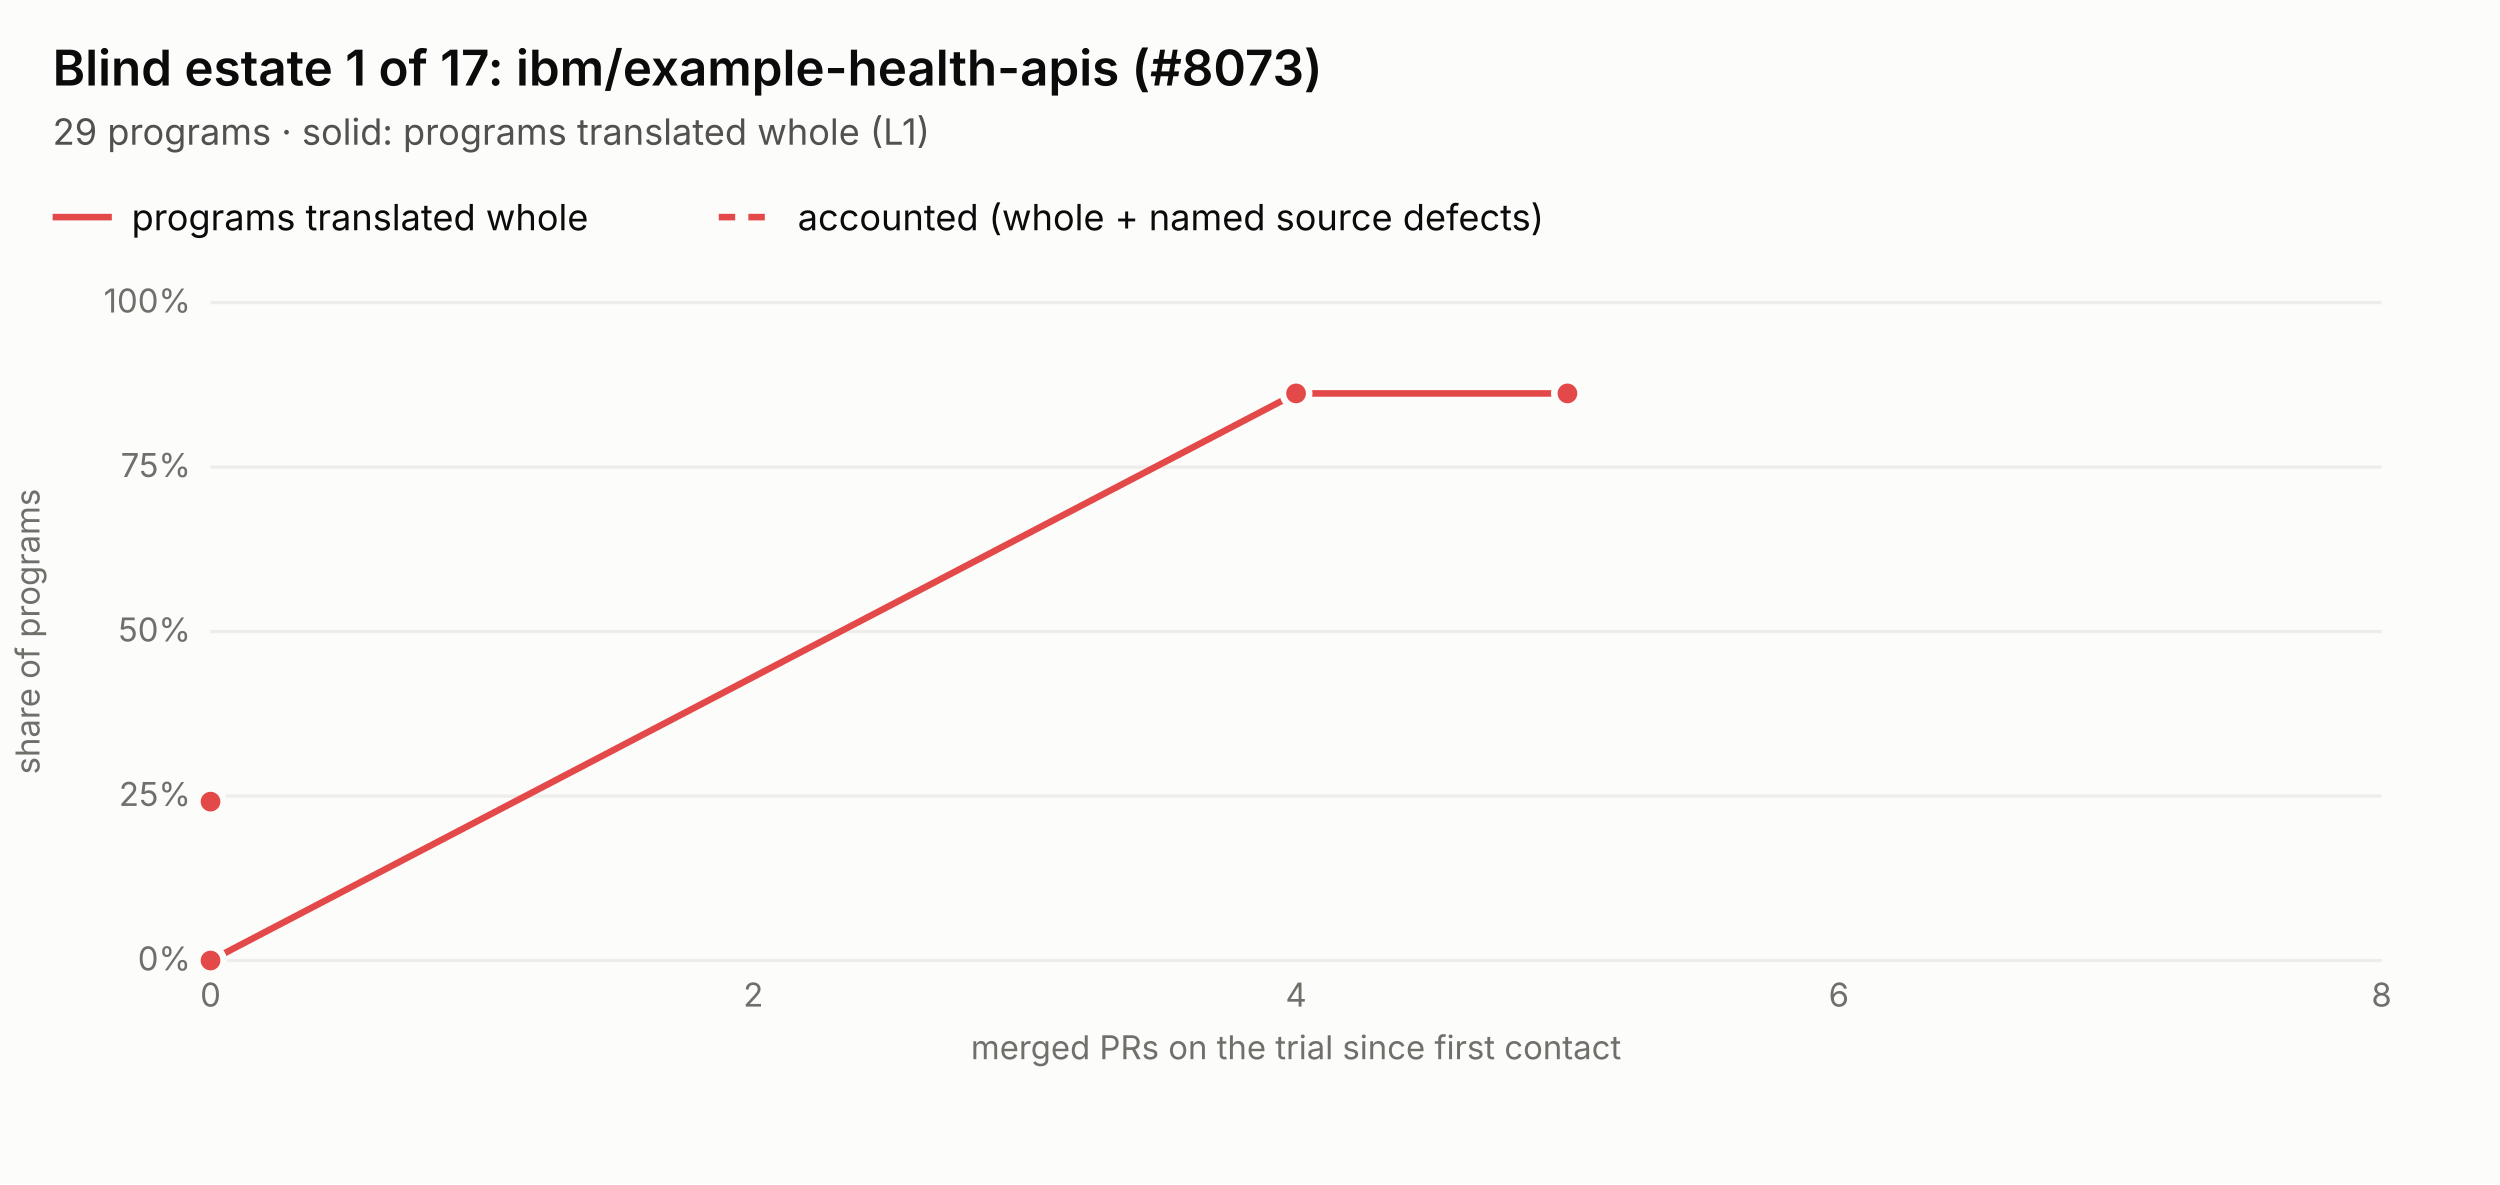
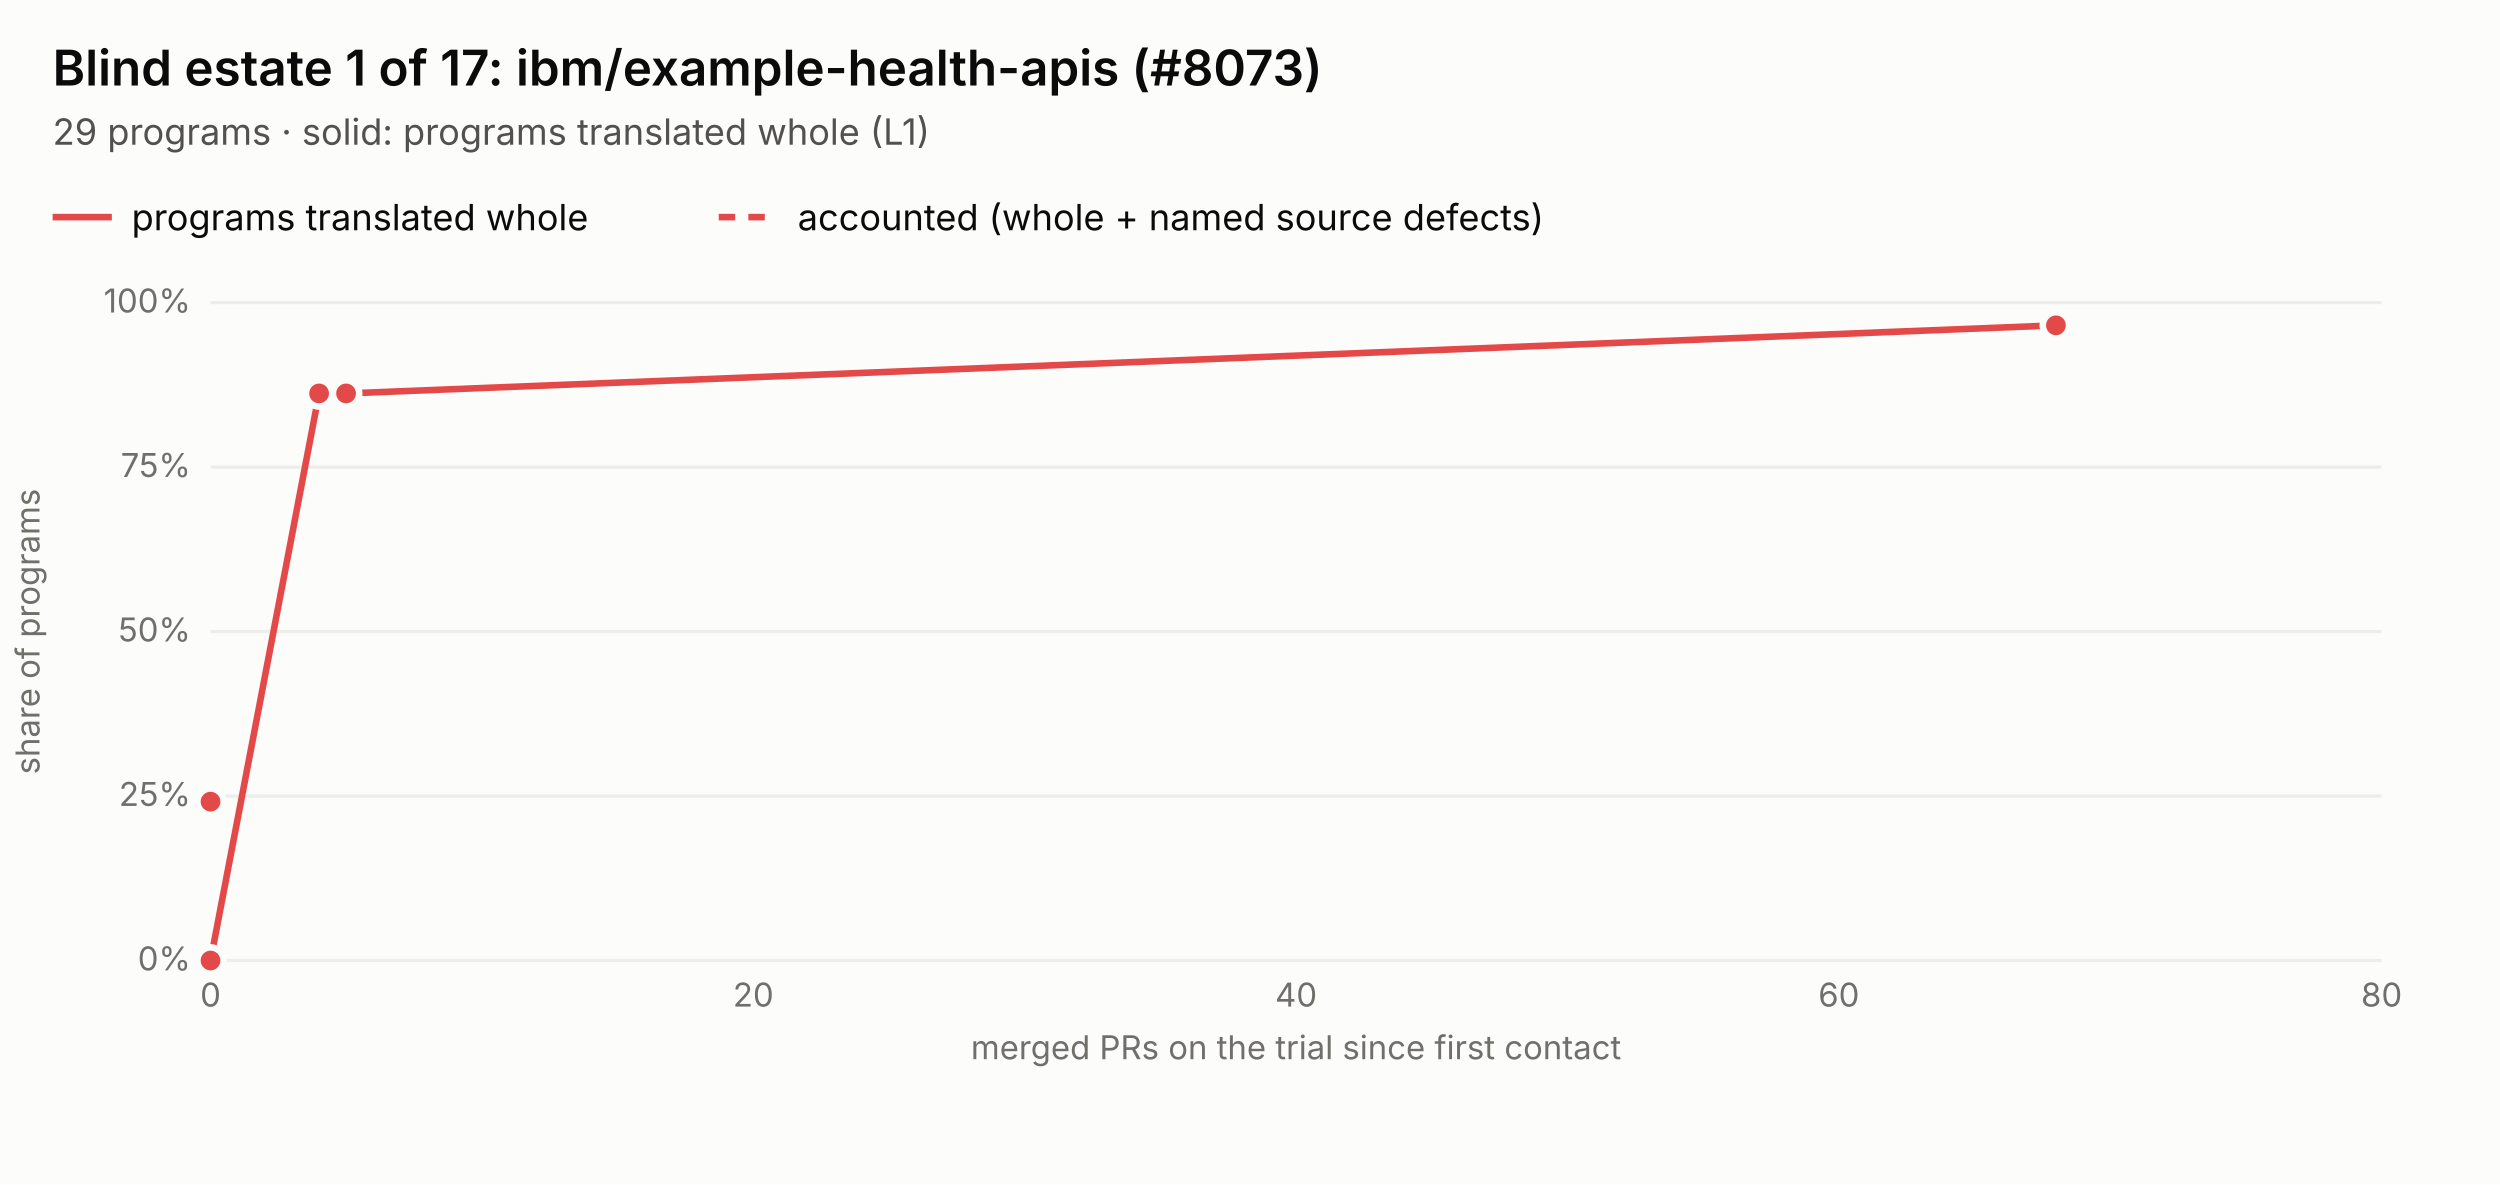
<svg xmlns="http://www.w3.org/2000/svg" viewBox="0 0 760 360" width="760" height="360" font-family="system-ui, -apple-system, Segoe UI, sans-serif" role="img" aria-label="Blind estate 1 of 17: ibm/example-health-apis (#8073)">
  <style>.t{font-size:15px;font-weight:600;fill:#0b0b0b}.s{font-size:11px;fill:#52514e}.a{font-size:10px;fill:#706f6a}.l{font-size:11px;fill:#0b0b0b}</style>
  <rect width="760" height="360" fill="#fcfcfb" />
  <text x="16" y="26" class="t">Blind estate 1 of 17: ibm/example-health-apis (#8073)</text>
  <text x="16" y="44" class="s">29 programs · solid: programs translated whole (L1)</text>
  <line x1="64" y1="292.0" x2="724" y2="292.0" stroke="#eeede9" />
  <text x="58" y="295.0" class="a" text-anchor="end">0%</text>
  <line x1="64" y1="242.0" x2="724" y2="242.0" stroke="#eeede9" />
  <text x="58" y="245.0" class="a" text-anchor="end">25%</text>
  <line x1="64" y1="192.0" x2="724" y2="192.0" stroke="#eeede9" />
  <text x="58" y="195.0" class="a" text-anchor="end">50%</text>
  <line x1="64" y1="142.0" x2="724" y2="142.0" stroke="#eeede9" />
  <text x="58" y="145.0" class="a" text-anchor="end">75%</text>
  <line x1="64" y1="92.0" x2="724" y2="92.0" stroke="#eeede9" />
  <text x="58" y="95.0" class="a" text-anchor="end">100%</text>
  <text x="64.0" y="306" class="a" text-anchor="middle">0</text>
-   <text x="229.0" y="306" class="a" text-anchor="middle">2</text>
-   <text x="394.0" y="306" class="a" text-anchor="middle">4</text>
-   <text x="559.0" y="306" class="a" text-anchor="middle">6</text>
-   <text x="724.0" y="306" class="a" text-anchor="middle">8</text>
+   <text x="229.0" y="306" class="a" text-anchor="middle">20</text>
+   <text x="394.0" y="306" class="a" text-anchor="middle">40</text>
+   <text x="559.0" y="306" class="a" text-anchor="middle">60</text>
+   <text x="724.0" y="306" class="a" text-anchor="middle">80</text>
  <text x="394.0" y="322" class="a" text-anchor="middle">merged PRs on the trial since first contact</text>
  <text x="12" y="192.0" class="a" transform="rotate(-90 12 192.0)" text-anchor="middle">share of programs</text>
-   <polyline points="64.0,292.0 394.0,119.6 476.5,119.6" fill="none" stroke="#e34948" stroke-width="2" stroke-linejoin="round" />
+   <polyline points="64.0,292.0 97.0,119.6 105.2,119.6 625.0,98.9" fill="none" stroke="#e34948" stroke-width="2" stroke-linejoin="round" />
  <circle cx="64.0" cy="292.0" r="4" fill="#e34948" stroke="#fcfcfb" stroke-width="2" />
-   <circle cx="394.0" cy="119.6" r="4" fill="#e34948" stroke="#fcfcfb" stroke-width="2" />
-   <circle cx="476.5" cy="119.6" r="4" fill="#e34948" stroke="#fcfcfb" stroke-width="2" />
+   <circle cx="97.0" cy="119.6" r="4" fill="#e34948" stroke="#fcfcfb" stroke-width="2" />
+   <circle cx="105.2" cy="119.6" r="4" fill="#e34948" stroke="#fcfcfb" stroke-width="2" />
+   <circle cx="625.0" cy="98.9" r="4" fill="#e34948" stroke="#fcfcfb" stroke-width="2" />
  <line x1="16" y1="66" x2="34" y2="66" stroke="#e34948" stroke-width="2" />
  <text x="40" y="70" class="l">programs translated whole</text>
  <polyline points="64.0,243.7" fill="none" stroke="#e34948" stroke-width="2" stroke-linejoin="round" stroke-dasharray="5 4" />
  <circle cx="64.0" cy="243.7" r="4" fill="#e34948" stroke="#fcfcfb" stroke-width="2" />
  <line x1="218.5" y1="66" x2="236.5" y2="66" stroke="#e34948" stroke-width="2" stroke-dasharray="5 4" />
  <text x="242.5" y="70" class="l">accounted (whole + named source defects)</text>
</svg>
